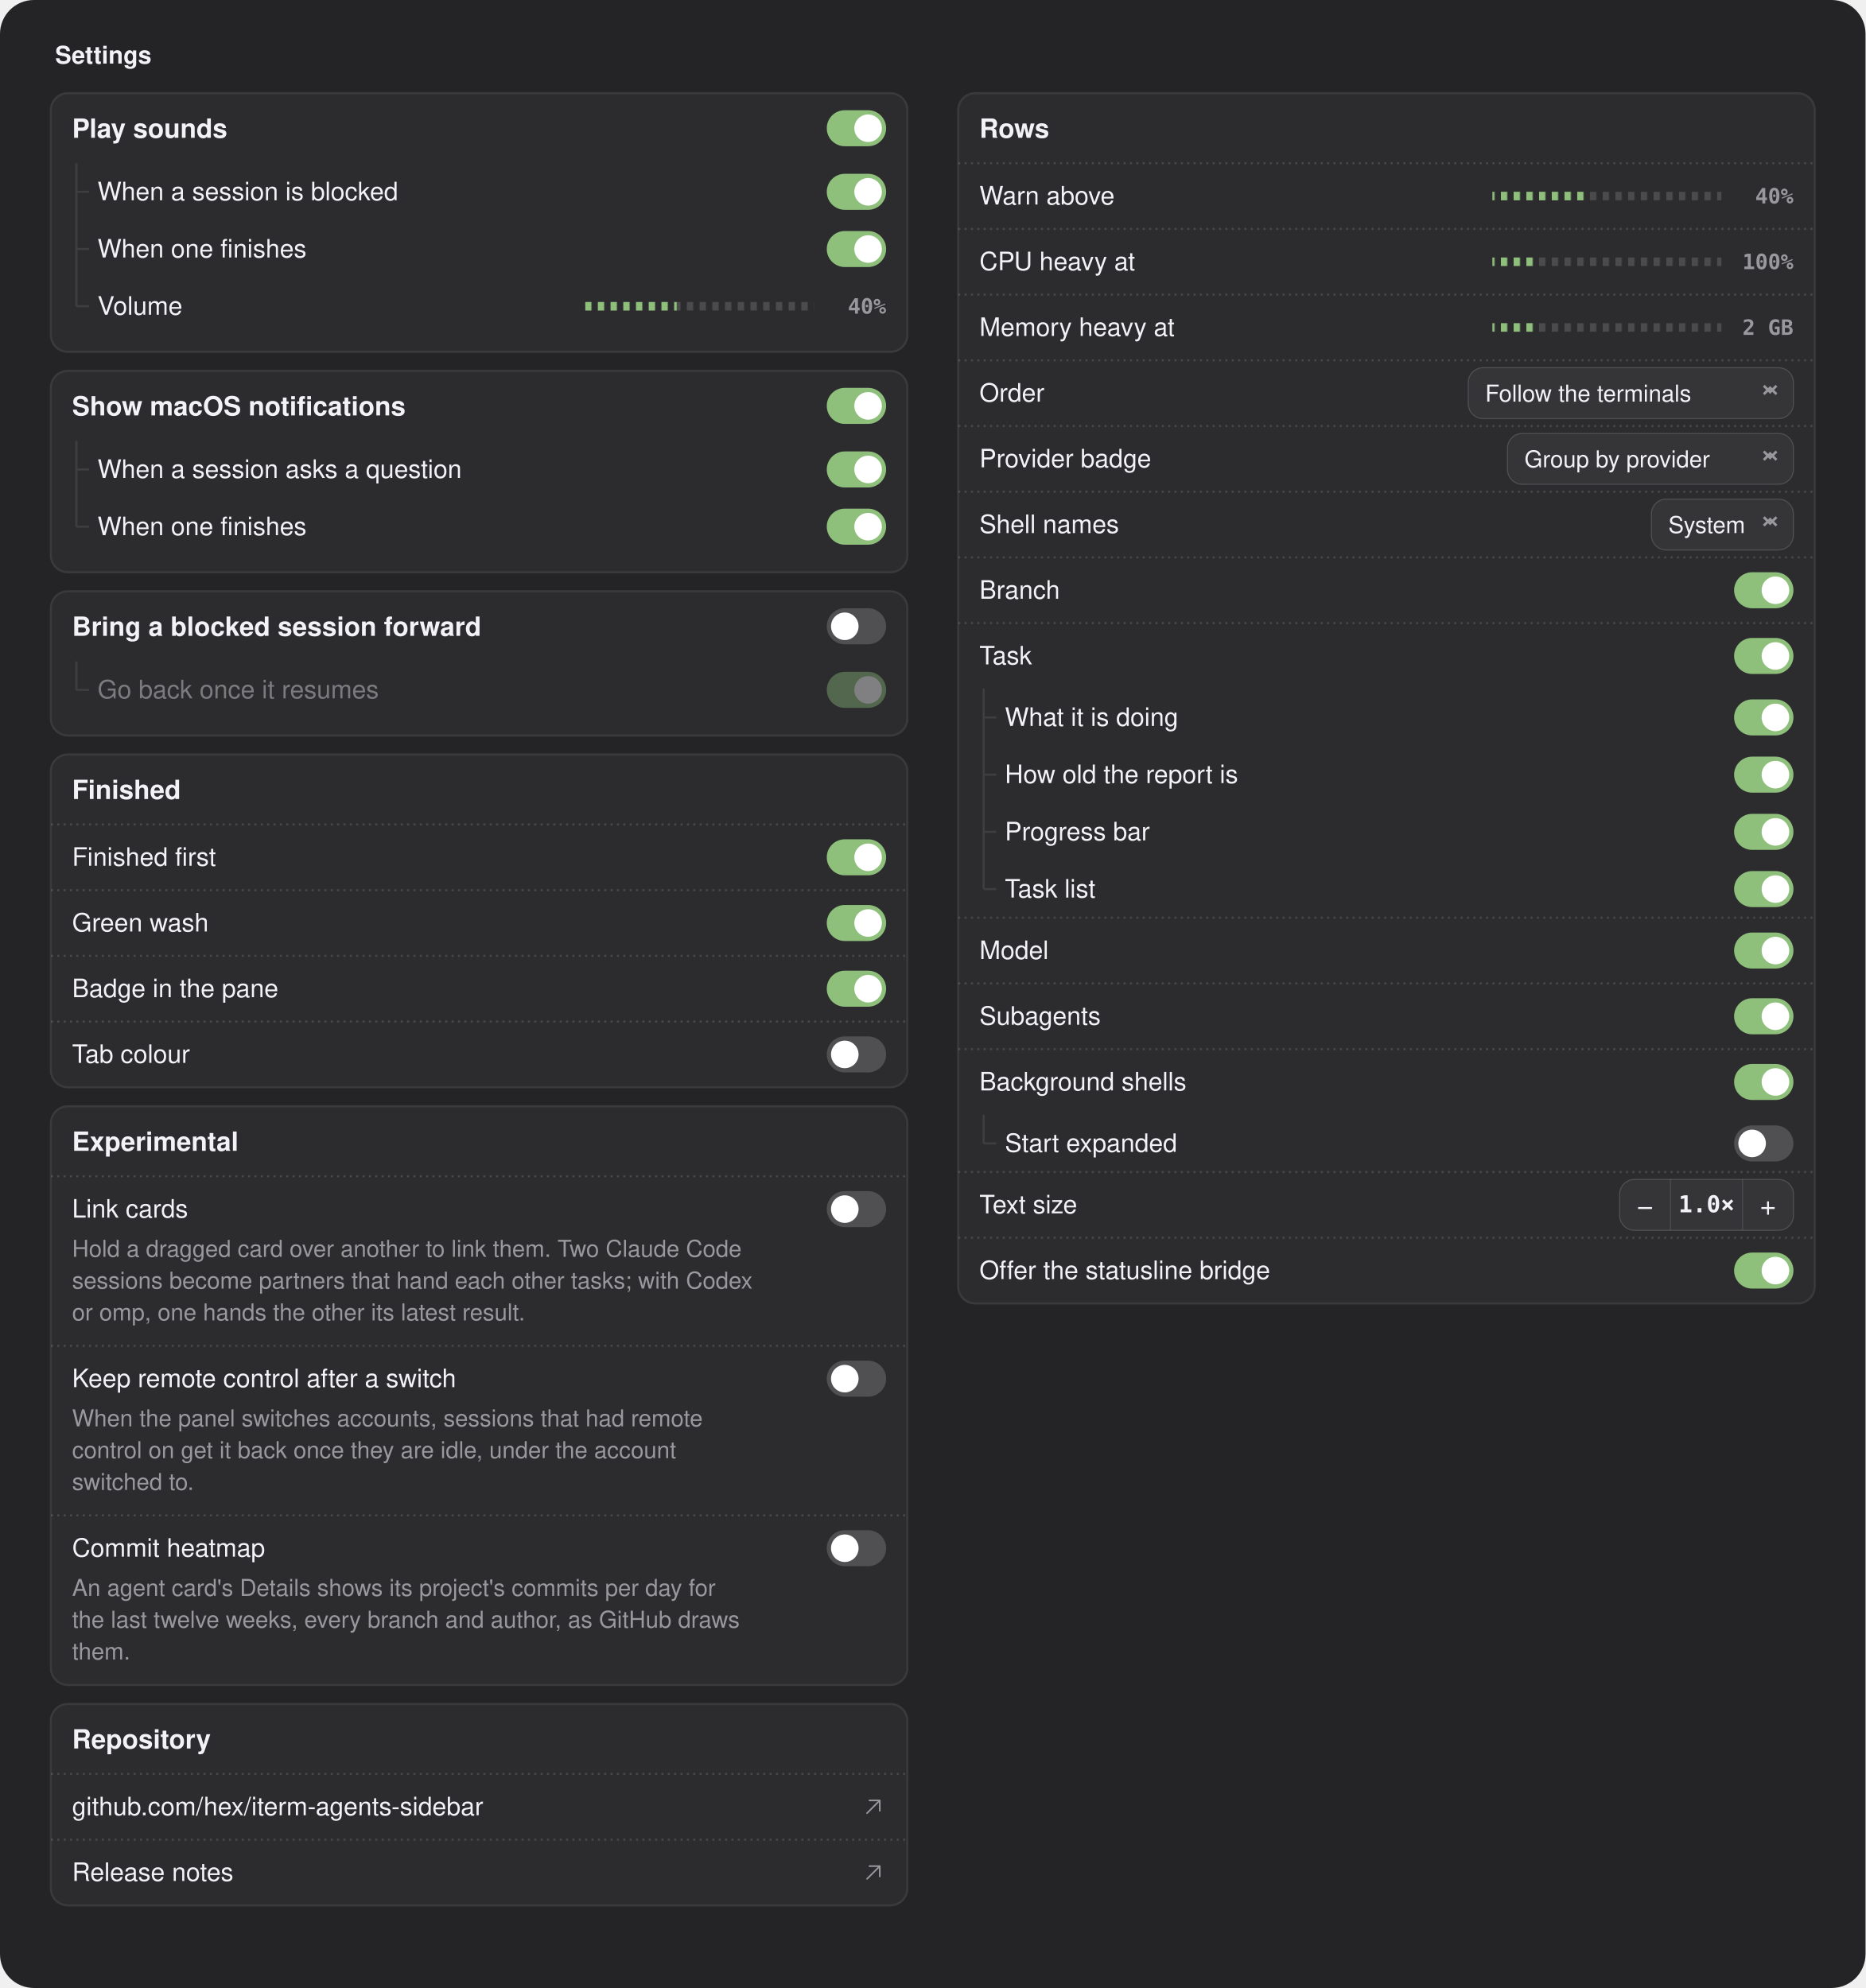
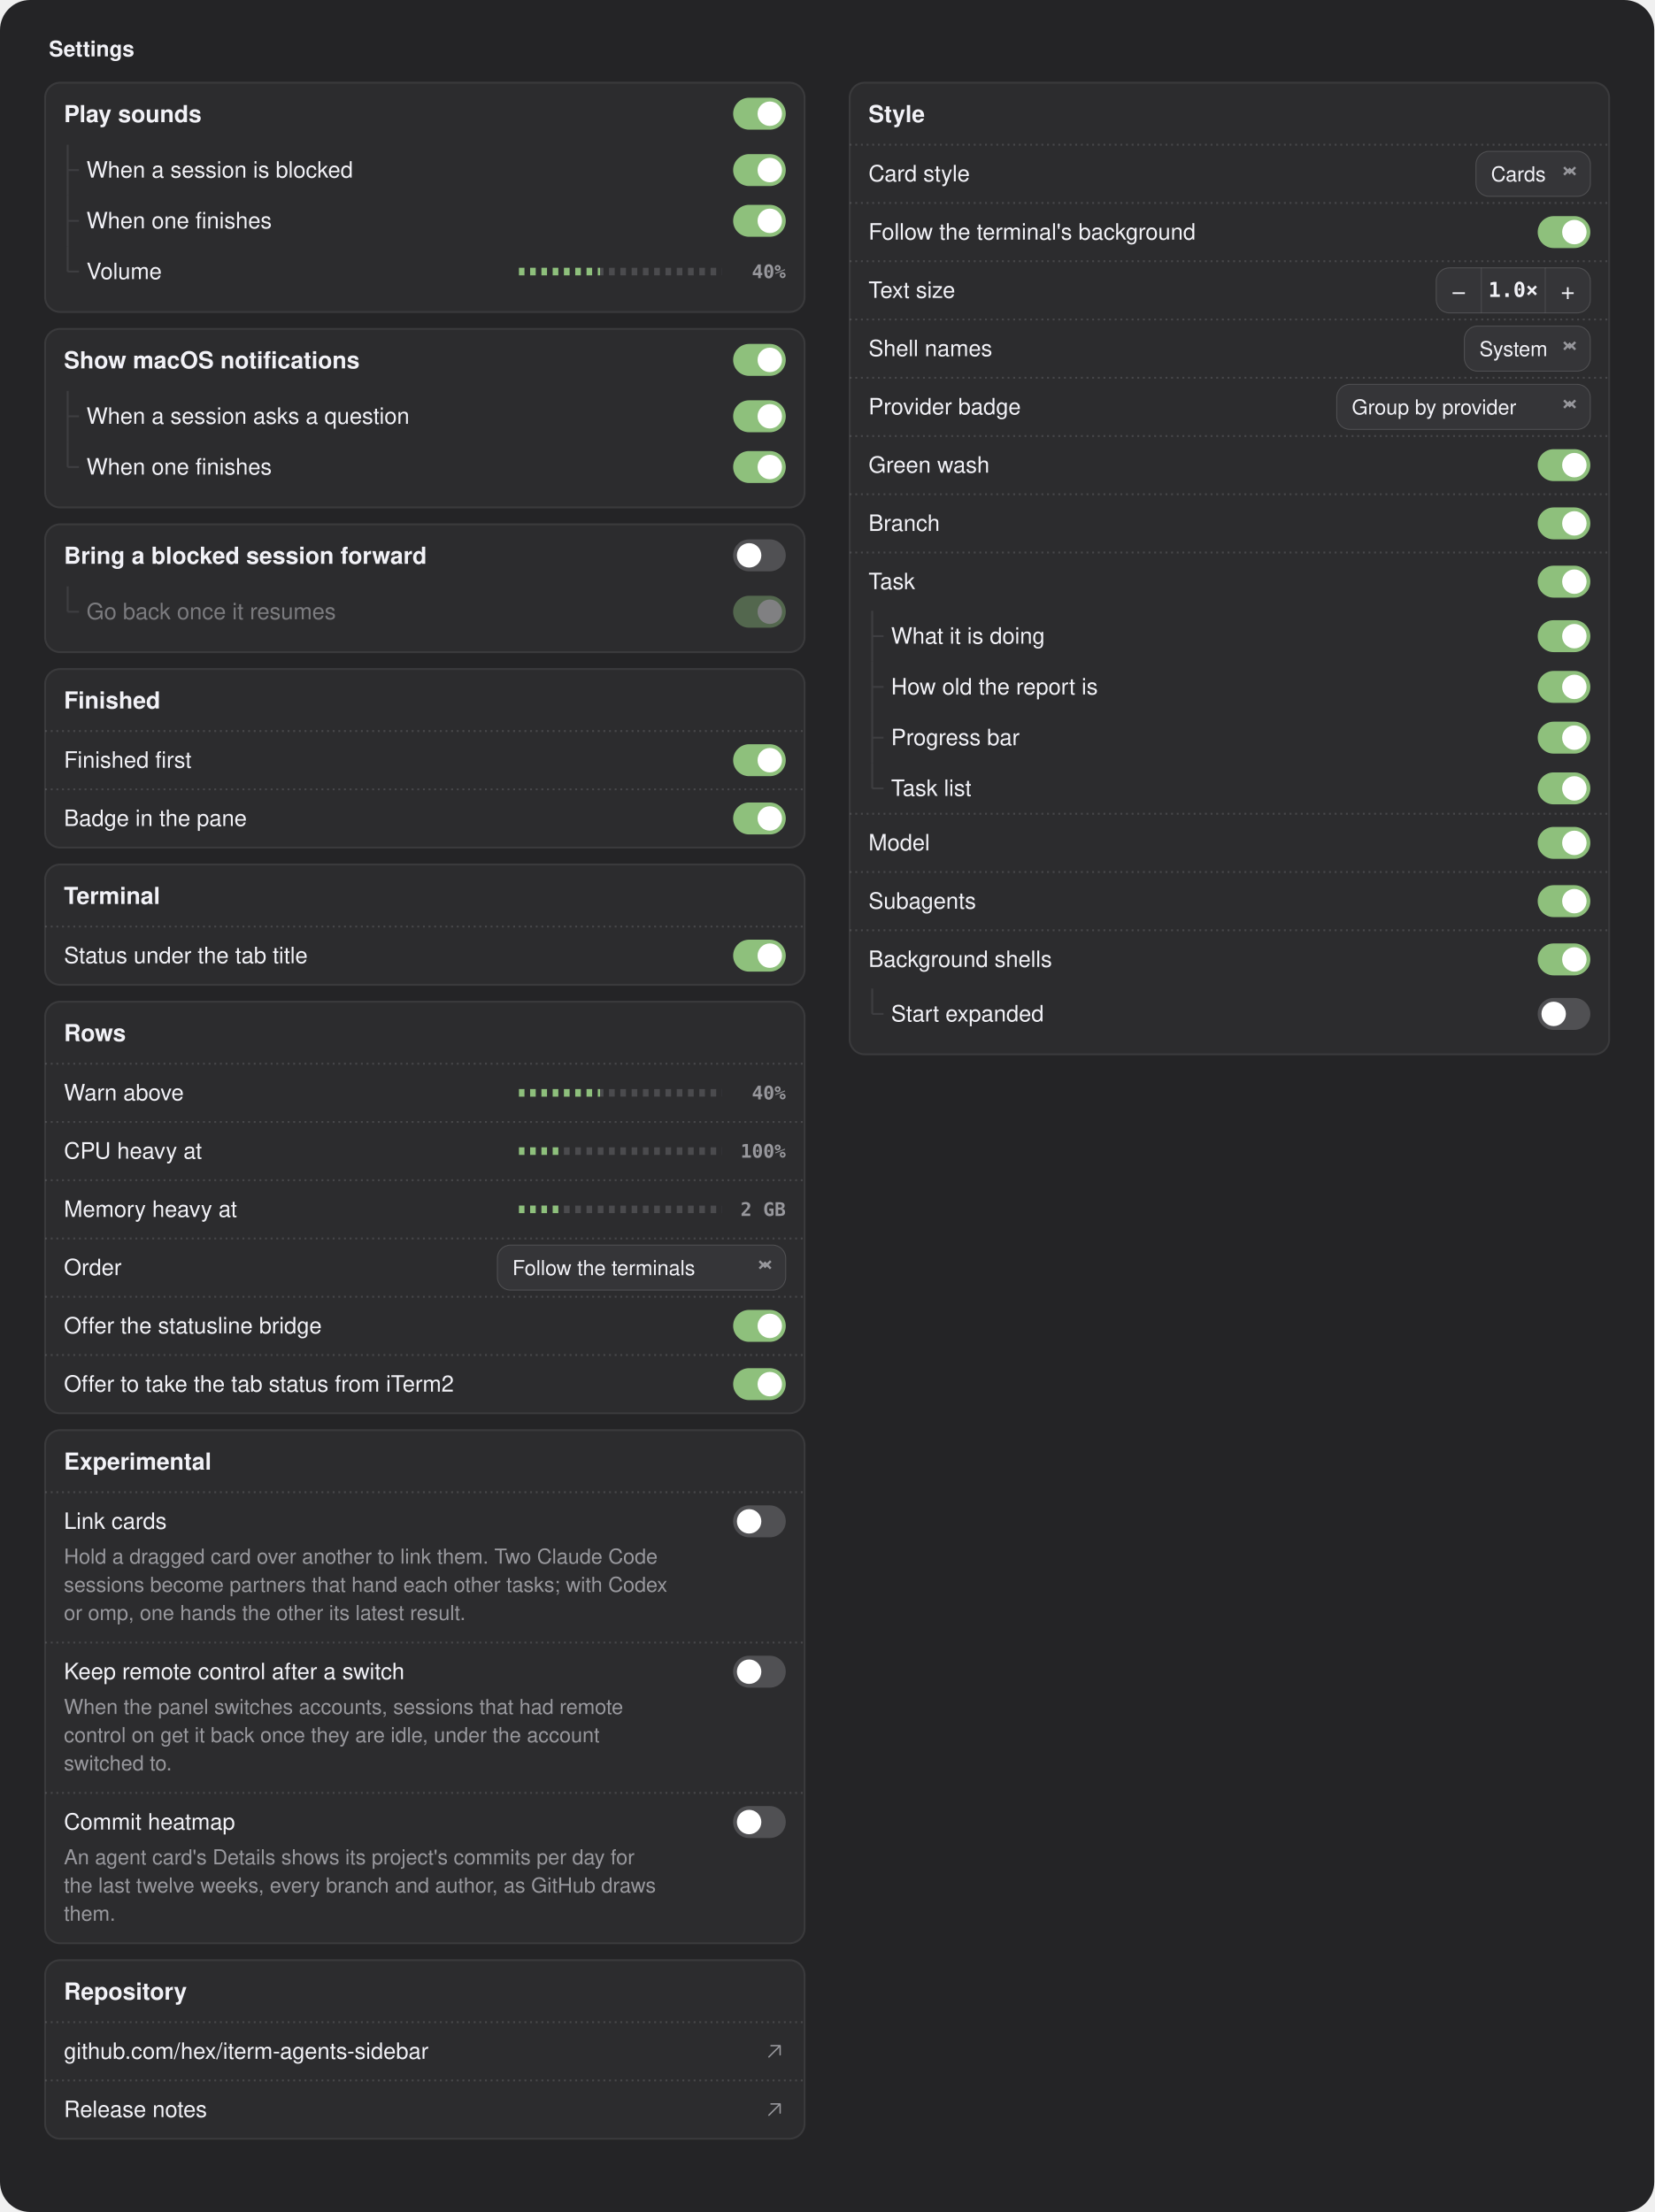
- <svg xmlns="http://www.w3.org/2000/svg" viewBox="0 0 880 938" width="880" role="img" aria-label="The settings drawer: a card each for sounds, notifications, focus, the rows and experiments, every setting with its default, and the repository the install comes from">
+ <svg xmlns="http://www.w3.org/2000/svg" viewBox="0 0 880 1177" width="880" role="img" aria-label="The settings drawer: a card each for sounds, notifications, focus, finished sessions, the style of the rows, the terminal, the rows and experiments, every setting with its default, and the repository the install comes from">
  <defs>
    <pattern id="tickmask" width="6" height="4" patternUnits="userSpaceOnUse">
      <rect width="3" height="4" fill="#ffffff" />
    </pattern>
    <mask id="tick">
-       <rect width="880" height="938" fill="url(#tickmask)" />
+       <rect width="880" height="1177" fill="url(#tickmask)" />
    </mask>
  </defs>
-   <rect width="880" height="938" rx="16" fill="#242426" />
+   <rect width="880" height="1177" rx="16" fill="#242426" />
  <text x="26" y="30" fill="#f2f2f7" font-size="11.5" font-weight="600" font-family="-apple-system, BlinkMacSystemFont, 'Segoe UI', Helvetica, Arial, sans-serif">Settings</text>
  <rect x="24" y="44" width="404" height="122" rx="8" fill="#2c2c2e" stroke="#3a3a3c" />
  <text x="34" y="65" fill="#f2f2f7" font-size="12.5" font-weight="600" font-family="-apple-system, BlinkMacSystemFont, 'Segoe UI', Helvetica, Arial, sans-serif">Play sounds</text>
  <rect x="390" y="52.0" width="28" height="17" rx="8.5" fill="#8ec07c" opacity="1" />
  <circle cx="409.5" cy="60.5" r="6.5" fill="#ffffff" />
  <line x1="36" y1="77" x2="36" y2="104" stroke="#3e3e41" />
  <line x1="36" y1="90.5" x2="42" y2="90.5" stroke="#3e3e41" />
  <text x="46" y="94.5" fill="#f2f2f7" font-size="12" font-weight="400" font-family="-apple-system, BlinkMacSystemFont, 'Segoe UI', Helvetica, Arial, sans-serif">When a session is blocked</text>
  <rect x="390" y="82.0" width="28" height="17" rx="8.5" fill="#8ec07c" opacity="1" />
  <circle cx="409.5" cy="90.5" r="6.5" fill="#ffffff" />
  <line x1="36" y1="104" x2="36" y2="131" stroke="#3e3e41" />
  <line x1="36" y1="117.5" x2="42" y2="117.5" stroke="#3e3e41" />
  <text x="46" y="121.5" fill="#f2f2f7" font-size="12" font-weight="400" font-family="-apple-system, BlinkMacSystemFont, 'Segoe UI', Helvetica, Arial, sans-serif">When one finishes</text>
  <rect x="390" y="109.0" width="28" height="17" rx="8.5" fill="#8ec07c" opacity="1" />
  <circle cx="409.5" cy="117.5" r="6.5" fill="#ffffff" />
  <line x1="36" y1="131" x2="36" y2="144.5" stroke="#3e3e41" />
  <line x1="36" y1="144.5" x2="42" y2="144.5" stroke="#3e3e41" />
  <text x="46" y="148.5" fill="#f2f2f7" font-size="12" font-weight="400" font-family="-apple-system, BlinkMacSystemFont, 'Segoe UI', Helvetica, Arial, sans-serif">Volume</text>
  <text x="418" y="148.0" fill="#98989d" font-size="10" font-weight="600" font-family="ui-monospace, 'SF Mono', Menlo, Consolas, 'DejaVu Sans Mono', monospace" text-anchor="end">40%</text>
  <g mask="url(#tick)">
    <rect x="276" y="142.5" width="108" height="4" fill="#f2f2f7" opacity="0.16" />
    <rect x="276" y="142.5" width="43.2" height="4" fill="#8ec07c" />
  </g>
  <rect x="24" y="175" width="404" height="95" rx="8" fill="#2c2c2e" stroke="#3a3a3c" />
  <text x="34" y="196" fill="#f2f2f7" font-size="12.5" font-weight="600" font-family="-apple-system, BlinkMacSystemFont, 'Segoe UI', Helvetica, Arial, sans-serif">Show macOS notifications</text>
  <rect x="390" y="183.0" width="28" height="17" rx="8.5" fill="#8ec07c" opacity="1" />
  <circle cx="409.5" cy="191.5" r="6.5" fill="#ffffff" />
  <line x1="36" y1="208" x2="36" y2="235" stroke="#3e3e41" />
  <line x1="36" y1="221.5" x2="42" y2="221.5" stroke="#3e3e41" />
  <text x="46" y="225.5" fill="#f2f2f7" font-size="12" font-weight="400" font-family="-apple-system, BlinkMacSystemFont, 'Segoe UI', Helvetica, Arial, sans-serif">When a session asks a question</text>
  <rect x="390" y="213.0" width="28" height="17" rx="8.5" fill="#8ec07c" opacity="1" />
  <circle cx="409.5" cy="221.5" r="6.5" fill="#ffffff" />
  <line x1="36" y1="235" x2="36" y2="248.5" stroke="#3e3e41" />
  <line x1="36" y1="248.5" x2="42" y2="248.5" stroke="#3e3e41" />
  <text x="46" y="252.5" fill="#f2f2f7" font-size="12" font-weight="400" font-family="-apple-system, BlinkMacSystemFont, 'Segoe UI', Helvetica, Arial, sans-serif">When one finishes</text>
  <rect x="390" y="240.0" width="28" height="17" rx="8.5" fill="#8ec07c" opacity="1" />
  <circle cx="409.5" cy="248.5" r="6.5" fill="#ffffff" />
  <rect x="24" y="279" width="404" height="68" rx="8" fill="#2c2c2e" stroke="#3a3a3c" />
  <text x="34" y="300" fill="#f2f2f7" font-size="12.5" font-weight="600" font-family="-apple-system, BlinkMacSystemFont, 'Segoe UI', Helvetica, Arial, sans-serif">Bring a blocked session forward</text>
  <rect x="390" y="287.0" width="28" height="17" rx="8.5" fill="#f2f2f7" opacity="0.18" />
  <circle cx="398.5" cy="295.5" r="6.5" fill="#ffffff" />
  <line x1="36" y1="312" x2="36" y2="325.5" stroke="#3e3e41" />
  <line x1="36" y1="325.5" x2="42" y2="325.5" stroke="#3e3e41" />
  <g opacity="0.4">
    <text x="46" y="329.5" fill="#f2f2f7" font-size="12" font-weight="400" font-family="-apple-system, BlinkMacSystemFont, 'Segoe UI', Helvetica, Arial, sans-serif">Go back once it resumes</text>
    <rect x="390" y="317.0" width="28" height="17" rx="8.5" fill="#8ec07c" opacity="1" />
    <circle cx="409.5" cy="325.5" r="6.5" fill="#ffffff" />
  </g>
-   <rect x="24" y="356" width="404" height="157" rx="8" fill="#2c2c2e" stroke="#3a3a3c" />
+   <rect x="24" y="356" width="404" height="95" rx="8" fill="#2c2c2e" stroke="#3a3a3c" />
  <text x="34" y="377" fill="#f2f2f7" font-size="12.5" font-weight="600" font-family="-apple-system, BlinkMacSystemFont, 'Segoe UI', Helvetica, Arial, sans-serif">Finished</text>
  <line x1="24" y1="389" x2="428" y2="389" stroke="#f2f2f7" opacity="0.14" stroke-dasharray="1 2" />
  <text x="34" y="408.5" fill="#f2f2f7" font-size="12" font-weight="400" font-family="-apple-system, BlinkMacSystemFont, 'Segoe UI', Helvetica, Arial, sans-serif">Finished first</text>
  <rect x="390" y="396.0" width="28" height="17" rx="8.5" fill="#8ec07c" opacity="1" />
  <circle cx="409.5" cy="404.5" r="6.5" fill="#ffffff" />
  <line x1="24" y1="420" x2="428" y2="420" stroke="#f2f2f7" opacity="0.14" stroke-dasharray="1 2" />
-   <text x="34" y="439.5" fill="#f2f2f7" font-size="12" font-weight="400" font-family="-apple-system, BlinkMacSystemFont, 'Segoe UI', Helvetica, Arial, sans-serif">Green wash</text>
+   <text x="34" y="439.5" fill="#f2f2f7" font-size="12" font-weight="400" font-family="-apple-system, BlinkMacSystemFont, 'Segoe UI', Helvetica, Arial, sans-serif">Badge in the pane</text>
  <rect x="390" y="427.0" width="28" height="17" rx="8.5" fill="#8ec07c" opacity="1" />
  <circle cx="409.5" cy="435.5" r="6.5" fill="#ffffff" />
-   <line x1="24" y1="451" x2="428" y2="451" stroke="#f2f2f7" opacity="0.14" stroke-dasharray="1 2" />
-   <text x="34" y="470.5" fill="#f2f2f7" font-size="12" font-weight="400" font-family="-apple-system, BlinkMacSystemFont, 'Segoe UI', Helvetica, Arial, sans-serif">Badge in the pane</text>
-   <rect x="390" y="458.0" width="28" height="17" rx="8.5" fill="#8ec07c" opacity="1" />
-   <circle cx="409.5" cy="466.5" r="6.5" fill="#ffffff" />
-   <line x1="24" y1="482" x2="428" y2="482" stroke="#f2f2f7" opacity="0.14" stroke-dasharray="1 2" />
-   <text x="34" y="501.5" fill="#f2f2f7" font-size="12" font-weight="400" font-family="-apple-system, BlinkMacSystemFont, 'Segoe UI', Helvetica, Arial, sans-serif">Tab colour</text>
-   <rect x="390" y="489.0" width="28" height="17" rx="8.5" fill="#f2f2f7" opacity="0.18" />
-   <circle cx="398.5" cy="497.5" r="6.5" fill="#ffffff" />
-   <rect x="24" y="522" width="404" height="273" rx="8" fill="#2c2c2e" stroke="#3a3a3c" />
-   <text x="34" y="543" fill="#f2f2f7" font-size="12.5" font-weight="600" font-family="-apple-system, BlinkMacSystemFont, 'Segoe UI', Helvetica, Arial, sans-serif">Experimental</text>
-   <line x1="24" y1="555" x2="428" y2="555" stroke="#f2f2f7" opacity="0.14" stroke-dasharray="1 2" />
-   <text x="34" y="574.5" fill="#f2f2f7" font-size="12" font-weight="400" font-family="-apple-system, BlinkMacSystemFont, 'Segoe UI', Helvetica, Arial, sans-serif">Link cards</text>
-   <rect x="390" y="562.0" width="28" height="17" rx="8.5" fill="#f2f2f7" opacity="0.18" />
-   <circle cx="398.5" cy="570.5" r="6.5" fill="#ffffff" />
-   <text x="34" y="593" fill="#98989d" font-size="11" font-weight="400" font-family="-apple-system, BlinkMacSystemFont, 'Segoe UI', Helvetica, Arial, sans-serif">Hold a dragged card over another to link them. Two Claude Code</text>
-   <text x="34" y="608" fill="#98989d" font-size="11" font-weight="400" font-family="-apple-system, BlinkMacSystemFont, 'Segoe UI', Helvetica, Arial, sans-serif">sessions become partners that hand each other tasks; with Codex</text>
-   <text x="34" y="623" fill="#98989d" font-size="11" font-weight="400" font-family="-apple-system, BlinkMacSystemFont, 'Segoe UI', Helvetica, Arial, sans-serif">or omp, one hands the other its latest result.</text>
-   <line x1="24" y1="635" x2="428" y2="635" stroke="#f2f2f7" opacity="0.14" stroke-dasharray="1 2" />
-   <text x="34" y="654.5" fill="#f2f2f7" font-size="12" font-weight="400" font-family="-apple-system, BlinkMacSystemFont, 'Segoe UI', Helvetica, Arial, sans-serif">Keep remote control after a switch</text>
-   <rect x="390" y="642.0" width="28" height="17" rx="8.5" fill="#f2f2f7" opacity="0.18" />
-   <circle cx="398.5" cy="650.5" r="6.5" fill="#ffffff" />
-   <text x="34" y="673" fill="#98989d" font-size="11" font-weight="400" font-family="-apple-system, BlinkMacSystemFont, 'Segoe UI', Helvetica, Arial, sans-serif">When the panel switches accounts, sessions that had remote</text>
-   <text x="34" y="688" fill="#98989d" font-size="11" font-weight="400" font-family="-apple-system, BlinkMacSystemFont, 'Segoe UI', Helvetica, Arial, sans-serif">control on get it back once they are idle, under the account</text>
-   <text x="34" y="703" fill="#98989d" font-size="11" font-weight="400" font-family="-apple-system, BlinkMacSystemFont, 'Segoe UI', Helvetica, Arial, sans-serif">switched to.</text>
-   <line x1="24" y1="715" x2="428" y2="715" stroke="#f2f2f7" opacity="0.14" stroke-dasharray="1 2" />
-   <text x="34" y="734.5" fill="#f2f2f7" font-size="12" font-weight="400" font-family="-apple-system, BlinkMacSystemFont, 'Segoe UI', Helvetica, Arial, sans-serif">Commit heatmap</text>
-   <rect x="390" y="722.0" width="28" height="17" rx="8.5" fill="#f2f2f7" opacity="0.18" />
-   <circle cx="398.5" cy="730.5" r="6.5" fill="#ffffff" />
-   <text x="34" y="753" fill="#98989d" font-size="11" font-weight="400" font-family="-apple-system, BlinkMacSystemFont, 'Segoe UI', Helvetica, Arial, sans-serif">An agent card's Details shows its project's commits per day for</text>
-   <text x="34" y="768" fill="#98989d" font-size="11" font-weight="400" font-family="-apple-system, BlinkMacSystemFont, 'Segoe UI', Helvetica, Arial, sans-serif">the last twelve weeks, every branch and author, as GitHub draws</text>
-   <text x="34" y="783" fill="#98989d" font-size="11" font-weight="400" font-family="-apple-system, BlinkMacSystemFont, 'Segoe UI', Helvetica, Arial, sans-serif">them.</text>
-   <rect x="24" y="804" width="404" height="95" rx="8" fill="#2c2c2e" stroke="#3a3a3c" />
-   <text x="34" y="825" fill="#f2f2f7" font-size="12.5" font-weight="600" font-family="-apple-system, BlinkMacSystemFont, 'Segoe UI', Helvetica, Arial, sans-serif">Repository</text>
-   <line x1="24" y1="837" x2="428" y2="837" stroke="#f2f2f7" opacity="0.14" stroke-dasharray="1 2" />
-   <text x="34" y="856.5" fill="#f2f2f7" font-size="12" font-weight="400" font-family="-apple-system, BlinkMacSystemFont, 'Segoe UI', Helvetica, Arial, sans-serif">github.com/hex/iterm-agents-sidebar</text>
-   <path transform="translate(406 846.5) scale(0.046875)" fill="#98989d" d="M200,64V168a8,8,0,0,1-16,0V83.31L69.66,197.66a8,8,0,0,1-11.32-11.32L172.69,72H88a8,8,0,0,1,0-16H192A8,8,0,0,1,200,64Z" />
-   <line x1="24" y1="868" x2="428" y2="868" stroke="#f2f2f7" opacity="0.14" stroke-dasharray="1 2" />
-   <text x="34" y="887.5" fill="#f2f2f7" font-size="12" font-weight="400" font-family="-apple-system, BlinkMacSystemFont, 'Segoe UI', Helvetica, Arial, sans-serif">Release notes</text>
-   <path transform="translate(406 877.5) scale(0.046875)" fill="#98989d" d="M200,64V168a8,8,0,0,1-16,0V83.31L69.66,197.66a8,8,0,0,1-11.32-11.32L172.69,72H88a8,8,0,0,1,0-16H192A8,8,0,0,1,200,64Z" />
-   <rect x="452" y="44" width="404" height="571" rx="8" fill="#2c2c2e" stroke="#3a3a3c" />
-   <text x="462" y="65" fill="#f2f2f7" font-size="12.5" font-weight="600" font-family="-apple-system, BlinkMacSystemFont, 'Segoe UI', Helvetica, Arial, sans-serif">Rows</text>
+   <rect x="24" y="460" width="404" height="64" rx="8" fill="#2c2c2e" stroke="#3a3a3c" />
+   <text x="34" y="481" fill="#f2f2f7" font-size="12.5" font-weight="600" font-family="-apple-system, BlinkMacSystemFont, 'Segoe UI', Helvetica, Arial, sans-serif">Terminal</text>
+   <line x1="24" y1="493" x2="428" y2="493" stroke="#f2f2f7" opacity="0.14" stroke-dasharray="1 2" />
+   <text x="34" y="512.5" fill="#f2f2f7" font-size="12" font-weight="400" font-family="-apple-system, BlinkMacSystemFont, 'Segoe UI', Helvetica, Arial, sans-serif">Status under the tab title</text>
+   <rect x="390" y="500.0" width="28" height="17" rx="8.5" fill="#8ec07c" opacity="1" />
+   <circle cx="409.5" cy="508.5" r="6.5" fill="#ffffff" />
+   <rect x="24" y="533" width="404" height="219" rx="8" fill="#2c2c2e" stroke="#3a3a3c" />
+   <text x="34" y="554" fill="#f2f2f7" font-size="12.5" font-weight="600" font-family="-apple-system, BlinkMacSystemFont, 'Segoe UI', Helvetica, Arial, sans-serif">Rows</text>
+   <line x1="24" y1="566" x2="428" y2="566" stroke="#f2f2f7" opacity="0.14" stroke-dasharray="1 2" />
+   <text x="34" y="585.5" fill="#f2f2f7" font-size="12" font-weight="400" font-family="-apple-system, BlinkMacSystemFont, 'Segoe UI', Helvetica, Arial, sans-serif">Warn above</text>
+   <text x="418" y="585.0" fill="#98989d" font-size="10" font-weight="600" font-family="ui-monospace, 'SF Mono', Menlo, Consolas, 'DejaVu Sans Mono', monospace" text-anchor="end">40%</text>
+   <g mask="url(#tick)">
+     <rect x="276" y="579.5" width="108" height="4" fill="#f2f2f7" opacity="0.16" />
+     <rect x="276" y="579.5" width="43.2" height="4" fill="#8ec07c" />
+   </g>
+   <line x1="24" y1="597" x2="428" y2="597" stroke="#f2f2f7" opacity="0.14" stroke-dasharray="1 2" />
+   <text x="34" y="616.5" fill="#f2f2f7" font-size="12" font-weight="400" font-family="-apple-system, BlinkMacSystemFont, 'Segoe UI', Helvetica, Arial, sans-serif">CPU heavy at</text>
+   <text x="418" y="616.0" fill="#98989d" font-size="10" font-weight="600" font-family="ui-monospace, 'SF Mono', Menlo, Consolas, 'DejaVu Sans Mono', monospace" text-anchor="end">100%</text>
+   <g mask="url(#tick)">
+     <rect x="276" y="610.5" width="108" height="4" fill="#f2f2f7" opacity="0.16" />
+     <rect x="276" y="610.5" width="21.6" height="4" fill="#8ec07c" />
+   </g>
+   <line x1="24" y1="628" x2="428" y2="628" stroke="#f2f2f7" opacity="0.14" stroke-dasharray="1 2" />
+   <text x="34" y="647.5" fill="#f2f2f7" font-size="12" font-weight="400" font-family="-apple-system, BlinkMacSystemFont, 'Segoe UI', Helvetica, Arial, sans-serif">Memory heavy at</text>
+   <text x="418" y="647.0" fill="#98989d" font-size="10" font-weight="600" font-family="ui-monospace, 'SF Mono', Menlo, Consolas, 'DejaVu Sans Mono', monospace" text-anchor="end">2 GB</text>
+   <g mask="url(#tick)">
+     <rect x="276" y="641.5" width="108" height="4" fill="#f2f2f7" opacity="0.16" />
+     <rect x="276" y="641.5" width="21.6" height="4" fill="#8ec07c" />
+   </g>
+   <line x1="24" y1="659" x2="428" y2="659" stroke="#f2f2f7" opacity="0.14" stroke-dasharray="1 2" />
+   <text x="34" y="678.5" fill="#f2f2f7" font-size="12" font-weight="400" font-family="-apple-system, BlinkMacSystemFont, 'Segoe UI', Helvetica, Arial, sans-serif">Order</text>
+   <rect x="264.58" y="662.5" width="153.4" height="24" rx="7" fill="#f2f2f7" opacity="0.05" />
+   <rect x="264.58" y="662.5" width="153.4" height="24" rx="7" fill="none" stroke="#f2f2f7" opacity="0.16" stroke-width="0.5" />
+   <text x="272.58" y="678.5" fill="#f2f2f7" font-size="11" font-weight="500" font-family="-apple-system, BlinkMacSystemFont, 'Segoe UI', Helvetica, Arial, sans-serif">Follow the terminals</text>
+   <path d="M404 671.5 l3 3 l3 -3 M404 675.5 l3 -3 l3 3" fill="none" stroke="#98989d" stroke-width="1.2" transform="translate(0,-0.5)" />
+   <line x1="24" y1="690" x2="428" y2="690" stroke="#f2f2f7" opacity="0.14" stroke-dasharray="1 2" />
+   <text x="34" y="709.5" fill="#f2f2f7" font-size="12" font-weight="400" font-family="-apple-system, BlinkMacSystemFont, 'Segoe UI', Helvetica, Arial, sans-serif">Offer the statusline bridge</text>
+   <rect x="390" y="697.0" width="28" height="17" rx="8.5" fill="#8ec07c" opacity="1" />
+   <circle cx="409.5" cy="705.5" r="6.5" fill="#ffffff" />
+   <line x1="24" y1="721" x2="428" y2="721" stroke="#f2f2f7" opacity="0.14" stroke-dasharray="1 2" />
+   <text x="34" y="740.5" fill="#f2f2f7" font-size="12" font-weight="400" font-family="-apple-system, BlinkMacSystemFont, 'Segoe UI', Helvetica, Arial, sans-serif">Offer to take the tab status from iTerm2</text>
+   <rect x="390" y="728.0" width="28" height="17" rx="8.5" fill="#8ec07c" opacity="1" />
+   <circle cx="409.5" cy="736.5" r="6.5" fill="#ffffff" />
+   <rect x="24" y="761" width="404" height="273" rx="8" fill="#2c2c2e" stroke="#3a3a3c" />
+   <text x="34" y="782" fill="#f2f2f7" font-size="12.5" font-weight="600" font-family="-apple-system, BlinkMacSystemFont, 'Segoe UI', Helvetica, Arial, sans-serif">Experimental</text>
+   <line x1="24" y1="794" x2="428" y2="794" stroke="#f2f2f7" opacity="0.14" stroke-dasharray="1 2" />
+   <text x="34" y="813.5" fill="#f2f2f7" font-size="12" font-weight="400" font-family="-apple-system, BlinkMacSystemFont, 'Segoe UI', Helvetica, Arial, sans-serif">Link cards</text>
+   <rect x="390" y="801.0" width="28" height="17" rx="8.5" fill="#f2f2f7" opacity="0.18" />
+   <circle cx="398.5" cy="809.5" r="6.5" fill="#ffffff" />
+   <text x="34" y="832" fill="#98989d" font-size="11" font-weight="400" font-family="-apple-system, BlinkMacSystemFont, 'Segoe UI', Helvetica, Arial, sans-serif">Hold a dragged card over another to link them. Two Claude Code</text>
+   <text x="34" y="847" fill="#98989d" font-size="11" font-weight="400" font-family="-apple-system, BlinkMacSystemFont, 'Segoe UI', Helvetica, Arial, sans-serif">sessions become partners that hand each other tasks; with Codex</text>
+   <text x="34" y="862" fill="#98989d" font-size="11" font-weight="400" font-family="-apple-system, BlinkMacSystemFont, 'Segoe UI', Helvetica, Arial, sans-serif">or omp, one hands the other its latest result.</text>
+   <line x1="24" y1="874" x2="428" y2="874" stroke="#f2f2f7" opacity="0.14" stroke-dasharray="1 2" />
+   <text x="34" y="893.5" fill="#f2f2f7" font-size="12" font-weight="400" font-family="-apple-system, BlinkMacSystemFont, 'Segoe UI', Helvetica, Arial, sans-serif">Keep remote control after a switch</text>
+   <rect x="390" y="881.0" width="28" height="17" rx="8.5" fill="#f2f2f7" opacity="0.18" />
+   <circle cx="398.5" cy="889.5" r="6.5" fill="#ffffff" />
+   <text x="34" y="912" fill="#98989d" font-size="11" font-weight="400" font-family="-apple-system, BlinkMacSystemFont, 'Segoe UI', Helvetica, Arial, sans-serif">When the panel switches accounts, sessions that had remote</text>
+   <text x="34" y="927" fill="#98989d" font-size="11" font-weight="400" font-family="-apple-system, BlinkMacSystemFont, 'Segoe UI', Helvetica, Arial, sans-serif">control on get it back once they are idle, under the account</text>
+   <text x="34" y="942" fill="#98989d" font-size="11" font-weight="400" font-family="-apple-system, BlinkMacSystemFont, 'Segoe UI', Helvetica, Arial, sans-serif">switched to.</text>
+   <line x1="24" y1="954" x2="428" y2="954" stroke="#f2f2f7" opacity="0.14" stroke-dasharray="1 2" />
+   <text x="34" y="973.5" fill="#f2f2f7" font-size="12" font-weight="400" font-family="-apple-system, BlinkMacSystemFont, 'Segoe UI', Helvetica, Arial, sans-serif">Commit heatmap</text>
+   <rect x="390" y="961.0" width="28" height="17" rx="8.5" fill="#f2f2f7" opacity="0.18" />
+   <circle cx="398.5" cy="969.5" r="6.5" fill="#ffffff" />
+   <text x="34" y="992" fill="#98989d" font-size="11" font-weight="400" font-family="-apple-system, BlinkMacSystemFont, 'Segoe UI', Helvetica, Arial, sans-serif">An agent card's Details shows its project's commits per day for</text>
+   <text x="34" y="1007" fill="#98989d" font-size="11" font-weight="400" font-family="-apple-system, BlinkMacSystemFont, 'Segoe UI', Helvetica, Arial, sans-serif">the last twelve weeks, every branch and author, as GitHub draws</text>
+   <text x="34" y="1022" fill="#98989d" font-size="11" font-weight="400" font-family="-apple-system, BlinkMacSystemFont, 'Segoe UI', Helvetica, Arial, sans-serif">them.</text>
+   <rect x="24" y="1043" width="404" height="95" rx="8" fill="#2c2c2e" stroke="#3a3a3c" />
+   <text x="34" y="1064" fill="#f2f2f7" font-size="12.5" font-weight="600" font-family="-apple-system, BlinkMacSystemFont, 'Segoe UI', Helvetica, Arial, sans-serif">Repository</text>
+   <line x1="24" y1="1076" x2="428" y2="1076" stroke="#f2f2f7" opacity="0.14" stroke-dasharray="1 2" />
+   <text x="34" y="1095.5" fill="#f2f2f7" font-size="12" font-weight="400" font-family="-apple-system, BlinkMacSystemFont, 'Segoe UI', Helvetica, Arial, sans-serif">github.com/hex/iterm-agents-sidebar</text>
+   <path transform="translate(406 1085.5) scale(0.046875)" fill="#98989d" d="M200,64V168a8,8,0,0,1-16,0V83.31L69.66,197.66a8,8,0,0,1-11.32-11.32L172.69,72H88a8,8,0,0,1,0-16H192A8,8,0,0,1,200,64Z" />
+   <line x1="24" y1="1107" x2="428" y2="1107" stroke="#f2f2f7" opacity="0.14" stroke-dasharray="1 2" />
+   <text x="34" y="1126.5" fill="#f2f2f7" font-size="12" font-weight="400" font-family="-apple-system, BlinkMacSystemFont, 'Segoe UI', Helvetica, Arial, sans-serif">Release notes</text>
+   <path transform="translate(406 1116.5) scale(0.046875)" fill="#98989d" d="M200,64V168a8,8,0,0,1-16,0V83.31L69.66,197.66a8,8,0,0,1-11.32-11.32L172.69,72H88a8,8,0,0,1,0-16H192A8,8,0,0,1,200,64Z" />
+   <rect x="452" y="44" width="404" height="517" rx="8" fill="#2c2c2e" stroke="#3a3a3c" />
+   <text x="462" y="65" fill="#f2f2f7" font-size="12.5" font-weight="600" font-family="-apple-system, BlinkMacSystemFont, 'Segoe UI', Helvetica, Arial, sans-serif">Style</text>
  <line x1="452" y1="77" x2="856" y2="77" stroke="#f2f2f7" opacity="0.14" stroke-dasharray="1 2" />
-   <text x="462" y="96.5" fill="#f2f2f7" font-size="12" font-weight="400" font-family="-apple-system, BlinkMacSystemFont, 'Segoe UI', Helvetica, Arial, sans-serif">Warn above</text>
-   <text x="846" y="96.0" fill="#98989d" font-size="10" font-weight="600" font-family="ui-monospace, 'SF Mono', Menlo, Consolas, 'DejaVu Sans Mono', monospace" text-anchor="end">40%</text>
-   <g mask="url(#tick)">
-     <rect x="704" y="90.5" width="108" height="4" fill="#f2f2f7" opacity="0.16" />
-     <rect x="704" y="90.5" width="43.2" height="4" fill="#8ec07c" />
-   </g>
+   <text x="462" y="96.5" fill="#f2f2f7" font-size="12" font-weight="400" font-family="-apple-system, BlinkMacSystemFont, 'Segoe UI', Helvetica, Arial, sans-serif">Card style</text>
+   <rect x="785.145" y="80.5" width="60.9" height="24" rx="7" fill="#f2f2f7" opacity="0.05" />
+   <rect x="785.145" y="80.5" width="60.9" height="24" rx="7" fill="none" stroke="#f2f2f7" opacity="0.16" stroke-width="0.5" />
+   <text x="793.145" y="96.5" fill="#f2f2f7" font-size="11" font-weight="500" font-family="-apple-system, BlinkMacSystemFont, 'Segoe UI', Helvetica, Arial, sans-serif">Cards</text>
+   <path d="M832 89.5 l3 3 l3 -3 M832 93.5 l3 -3 l3 3" fill="none" stroke="#98989d" stroke-width="1.2" transform="translate(0,-0.5)" />
  <line x1="452" y1="108" x2="856" y2="108" stroke="#f2f2f7" opacity="0.14" stroke-dasharray="1 2" />
-   <text x="462" y="127.5" fill="#f2f2f7" font-size="12" font-weight="400" font-family="-apple-system, BlinkMacSystemFont, 'Segoe UI', Helvetica, Arial, sans-serif">CPU heavy at</text>
-   <text x="846" y="127.0" fill="#98989d" font-size="10" font-weight="600" font-family="ui-monospace, 'SF Mono', Menlo, Consolas, 'DejaVu Sans Mono', monospace" text-anchor="end">100%</text>
-   <g mask="url(#tick)">
-     <rect x="704" y="121.5" width="108" height="4" fill="#f2f2f7" opacity="0.16" />
-     <rect x="704" y="121.5" width="21.6" height="4" fill="#8ec07c" />
-   </g>
+   <text x="462" y="127.5" fill="#f2f2f7" font-size="12" font-weight="400" font-family="-apple-system, BlinkMacSystemFont, 'Segoe UI', Helvetica, Arial, sans-serif">Follow the terminal's background</text>
+   <rect x="818" y="115.0" width="28" height="17" rx="8.5" fill="#8ec07c" opacity="1" />
+   <circle cx="837.5" cy="123.5" r="6.5" fill="#ffffff" />
  <line x1="452" y1="139" x2="856" y2="139" stroke="#f2f2f7" opacity="0.14" stroke-dasharray="1 2" />
-   <text x="462" y="158.5" fill="#f2f2f7" font-size="12" font-weight="400" font-family="-apple-system, BlinkMacSystemFont, 'Segoe UI', Helvetica, Arial, sans-serif">Memory heavy at</text>
-   <text x="846" y="158.0" fill="#98989d" font-size="10" font-weight="600" font-family="ui-monospace, 'SF Mono', Menlo, Consolas, 'DejaVu Sans Mono', monospace" text-anchor="end">2 GB</text>
-   <g mask="url(#tick)">
-     <rect x="704" y="152.5" width="108" height="4" fill="#f2f2f7" opacity="0.16" />
-     <rect x="704" y="152.5" width="21.6" height="4" fill="#8ec07c" />
-   </g>
+   <text x="462" y="158.5" fill="#f2f2f7" font-size="12" font-weight="400" font-family="-apple-system, BlinkMacSystemFont, 'Segoe UI', Helvetica, Arial, sans-serif">Text size</text>
+   <rect x="764" y="142.5" width="82" height="24" rx="7" fill="#f2f2f7" opacity="0.05" />
+   <rect x="764" y="142.5" width="82" height="24" rx="7" fill="none" stroke="#f2f2f7" opacity="0.16" stroke-width="0.5" />
+   <line x1="788" y1="142.5" x2="788" y2="166.5" stroke="#f2f2f7" opacity="0.12" stroke-width="0.5" />
+   <line x1="822" y1="142.5" x2="822" y2="166.5" stroke="#f2f2f7" opacity="0.12" stroke-width="0.5" />
+   <text x="776" y="159.0" fill="#f2f2f7" font-size="13" font-weight="500" font-family="-apple-system, BlinkMacSystemFont, 'Segoe UI', Helvetica, Arial, sans-serif" text-anchor="middle">−</text>
+   <text x="805" y="158.0" fill="#f2f2f7" font-size="11" font-weight="600" font-family="ui-monospace, 'SF Mono', Menlo, Consolas, 'DejaVu Sans Mono', monospace" text-anchor="middle">1.0×</text>
+   <text x="834" y="159.0" fill="#f2f2f7" font-size="13" font-weight="500" font-family="-apple-system, BlinkMacSystemFont, 'Segoe UI', Helvetica, Arial, sans-serif" text-anchor="middle">+</text>
  <line x1="452" y1="170" x2="856" y2="170" stroke="#f2f2f7" opacity="0.14" stroke-dasharray="1 2" />
-   <text x="462" y="189.5" fill="#f2f2f7" font-size="12" font-weight="400" font-family="-apple-system, BlinkMacSystemFont, 'Segoe UI', Helvetica, Arial, sans-serif">Order</text>
-   <rect x="692.58" y="173.5" width="153.4" height="24" rx="7" fill="#f2f2f7" opacity="0.05" />
-   <rect x="692.58" y="173.5" width="153.4" height="24" rx="7" fill="none" stroke="#f2f2f7" opacity="0.16" stroke-width="0.5" />
-   <text x="700.58" y="189.5" fill="#f2f2f7" font-size="11" font-weight="500" font-family="-apple-system, BlinkMacSystemFont, 'Segoe UI', Helvetica, Arial, sans-serif">Follow the terminals</text>
+   <text x="462" y="189.5" fill="#f2f2f7" font-size="12" font-weight="400" font-family="-apple-system, BlinkMacSystemFont, 'Segoe UI', Helvetica, Arial, sans-serif">Shell names</text>
+   <rect x="778.974" y="173.5" width="67.0" height="24" rx="7" fill="#f2f2f7" opacity="0.05" />
+   <rect x="778.974" y="173.5" width="67.0" height="24" rx="7" fill="none" stroke="#f2f2f7" opacity="0.16" stroke-width="0.5" />
+   <text x="786.974" y="189.5" fill="#f2f2f7" font-size="11" font-weight="500" font-family="-apple-system, BlinkMacSystemFont, 'Segoe UI', Helvetica, Arial, sans-serif">System</text>
  <path d="M832 182.5 l3 3 l3 -3 M832 186.5 l3 -3 l3 3" fill="none" stroke="#98989d" stroke-width="1.2" transform="translate(0,-0.5)" />
  <line x1="452" y1="201" x2="856" y2="201" stroke="#f2f2f7" opacity="0.14" stroke-dasharray="1 2" />
  <text x="462" y="220.5" fill="#f2f2f7" font-size="12" font-weight="400" font-family="-apple-system, BlinkMacSystemFont, 'Segoe UI', Helvetica, Arial, sans-serif">Provider badge</text>
  <rect x="711.093" y="204.5" width="134.9" height="24" rx="7" fill="#f2f2f7" opacity="0.05" />
  <rect x="711.093" y="204.5" width="134.9" height="24" rx="7" fill="none" stroke="#f2f2f7" opacity="0.16" stroke-width="0.5" />
  <text x="719.093" y="220.5" fill="#f2f2f7" font-size="11" font-weight="500" font-family="-apple-system, BlinkMacSystemFont, 'Segoe UI', Helvetica, Arial, sans-serif">Group by provider</text>
  <path d="M832 213.5 l3 3 l3 -3 M832 217.5 l3 -3 l3 3" fill="none" stroke="#98989d" stroke-width="1.2" transform="translate(0,-0.5)" />
  <line x1="452" y1="232" x2="856" y2="232" stroke="#f2f2f7" opacity="0.14" stroke-dasharray="1 2" />
-   <text x="462" y="251.5" fill="#f2f2f7" font-size="12" font-weight="400" font-family="-apple-system, BlinkMacSystemFont, 'Segoe UI', Helvetica, Arial, sans-serif">Shell names</text>
-   <rect x="778.974" y="235.5" width="67.0" height="24" rx="7" fill="#f2f2f7" opacity="0.05" />
-   <rect x="778.974" y="235.5" width="67.0" height="24" rx="7" fill="none" stroke="#f2f2f7" opacity="0.16" stroke-width="0.5" />
-   <text x="786.974" y="251.5" fill="#f2f2f7" font-size="11" font-weight="500" font-family="-apple-system, BlinkMacSystemFont, 'Segoe UI', Helvetica, Arial, sans-serif">System</text>
-   <path d="M832 244.5 l3 3 l3 -3 M832 248.5 l3 -3 l3 3" fill="none" stroke="#98989d" stroke-width="1.2" transform="translate(0,-0.5)" />
+   <text x="462" y="251.5" fill="#f2f2f7" font-size="12" font-weight="400" font-family="-apple-system, BlinkMacSystemFont, 'Segoe UI', Helvetica, Arial, sans-serif">Green wash</text>
+   <rect x="818" y="239.0" width="28" height="17" rx="8.5" fill="#8ec07c" opacity="1" />
+   <circle cx="837.5" cy="247.5" r="6.5" fill="#ffffff" />
  <line x1="452" y1="263" x2="856" y2="263" stroke="#f2f2f7" opacity="0.14" stroke-dasharray="1 2" />
  <text x="462" y="282.5" fill="#f2f2f7" font-size="12" font-weight="400" font-family="-apple-system, BlinkMacSystemFont, 'Segoe UI', Helvetica, Arial, sans-serif">Branch</text>
  <rect x="818" y="270.0" width="28" height="17" rx="8.5" fill="#8ec07c" opacity="1" />
  <circle cx="837.5" cy="278.5" r="6.5" fill="#ffffff" />
  <line x1="452" y1="294" x2="856" y2="294" stroke="#f2f2f7" opacity="0.14" stroke-dasharray="1 2" />
  <text x="462" y="313.5" fill="#f2f2f7" font-size="12" font-weight="400" font-family="-apple-system, BlinkMacSystemFont, 'Segoe UI', Helvetica, Arial, sans-serif">Task</text>
  <rect x="818" y="301.0" width="28" height="17" rx="8.5" fill="#8ec07c" opacity="1" />
  <circle cx="837.5" cy="309.5" r="6.5" fill="#ffffff" />
  <line x1="464" y1="325" x2="464" y2="352" stroke="#3e3e41" />
  <line x1="464" y1="338.5" x2="470" y2="338.5" stroke="#3e3e41" />
  <text x="474" y="342.5" fill="#f2f2f7" font-size="12" font-weight="400" font-family="-apple-system, BlinkMacSystemFont, 'Segoe UI', Helvetica, Arial, sans-serif">What it is doing</text>
  <rect x="818" y="330.0" width="28" height="17" rx="8.5" fill="#8ec07c" opacity="1" />
  <circle cx="837.5" cy="338.5" r="6.5" fill="#ffffff" />
  <line x1="464" y1="352" x2="464" y2="379" stroke="#3e3e41" />
  <line x1="464" y1="365.5" x2="470" y2="365.5" stroke="#3e3e41" />
  <text x="474" y="369.5" fill="#f2f2f7" font-size="12" font-weight="400" font-family="-apple-system, BlinkMacSystemFont, 'Segoe UI', Helvetica, Arial, sans-serif">How old the report is</text>
  <rect x="818" y="357.0" width="28" height="17" rx="8.5" fill="#8ec07c" opacity="1" />
  <circle cx="837.5" cy="365.5" r="6.5" fill="#ffffff" />
  <line x1="464" y1="379" x2="464" y2="406" stroke="#3e3e41" />
  <line x1="464" y1="392.5" x2="470" y2="392.5" stroke="#3e3e41" />
  <text x="474" y="396.5" fill="#f2f2f7" font-size="12" font-weight="400" font-family="-apple-system, BlinkMacSystemFont, 'Segoe UI', Helvetica, Arial, sans-serif">Progress bar</text>
  <rect x="818" y="384.0" width="28" height="17" rx="8.5" fill="#8ec07c" opacity="1" />
  <circle cx="837.5" cy="392.5" r="6.5" fill="#ffffff" />
  <line x1="464" y1="406" x2="464" y2="419.5" stroke="#3e3e41" />
  <line x1="464" y1="419.5" x2="470" y2="419.5" stroke="#3e3e41" />
  <text x="474" y="423.5" fill="#f2f2f7" font-size="12" font-weight="400" font-family="-apple-system, BlinkMacSystemFont, 'Segoe UI', Helvetica, Arial, sans-serif">Task list</text>
  <rect x="818" y="411.0" width="28" height="17" rx="8.5" fill="#8ec07c" opacity="1" />
  <circle cx="837.5" cy="419.5" r="6.5" fill="#ffffff" />
  <line x1="452" y1="433" x2="856" y2="433" stroke="#f2f2f7" opacity="0.14" stroke-dasharray="1 2" />
  <text x="462" y="452.5" fill="#f2f2f7" font-size="12" font-weight="400" font-family="-apple-system, BlinkMacSystemFont, 'Segoe UI', Helvetica, Arial, sans-serif">Model</text>
  <rect x="818" y="440.0" width="28" height="17" rx="8.5" fill="#8ec07c" opacity="1" />
  <circle cx="837.5" cy="448.5" r="6.5" fill="#ffffff" />
  <line x1="452" y1="464" x2="856" y2="464" stroke="#f2f2f7" opacity="0.14" stroke-dasharray="1 2" />
  <text x="462" y="483.5" fill="#f2f2f7" font-size="12" font-weight="400" font-family="-apple-system, BlinkMacSystemFont, 'Segoe UI', Helvetica, Arial, sans-serif">Subagents</text>
  <rect x="818" y="471.0" width="28" height="17" rx="8.5" fill="#8ec07c" opacity="1" />
  <circle cx="837.5" cy="479.5" r="6.5" fill="#ffffff" />
  <line x1="452" y1="495" x2="856" y2="495" stroke="#f2f2f7" opacity="0.14" stroke-dasharray="1 2" />
  <text x="462" y="514.5" fill="#f2f2f7" font-size="12" font-weight="400" font-family="-apple-system, BlinkMacSystemFont, 'Segoe UI', Helvetica, Arial, sans-serif">Background shells</text>
  <rect x="818" y="502.0" width="28" height="17" rx="8.5" fill="#8ec07c" opacity="1" />
  <circle cx="837.5" cy="510.5" r="6.5" fill="#ffffff" />
  <line x1="464" y1="526" x2="464" y2="539.5" stroke="#3e3e41" />
  <line x1="464" y1="539.5" x2="470" y2="539.5" stroke="#3e3e41" />
  <text x="474" y="543.5" fill="#f2f2f7" font-size="12" font-weight="400" font-family="-apple-system, BlinkMacSystemFont, 'Segoe UI', Helvetica, Arial, sans-serif">Start expanded</text>
  <rect x="818" y="531.0" width="28" height="17" rx="8.5" fill="#f2f2f7" opacity="0.18" />
  <circle cx="826.5" cy="539.5" r="6.5" fill="#ffffff" />
-   <line x1="452" y1="553" x2="856" y2="553" stroke="#f2f2f7" opacity="0.14" stroke-dasharray="1 2" />
-   <text x="462" y="572.5" fill="#f2f2f7" font-size="12" font-weight="400" font-family="-apple-system, BlinkMacSystemFont, 'Segoe UI', Helvetica, Arial, sans-serif">Text size</text>
-   <rect x="764" y="556.5" width="82" height="24" rx="7" fill="#f2f2f7" opacity="0.05" />
-   <rect x="764" y="556.5" width="82" height="24" rx="7" fill="none" stroke="#f2f2f7" opacity="0.16" stroke-width="0.5" />
-   <line x1="788" y1="556.5" x2="788" y2="580.5" stroke="#f2f2f7" opacity="0.12" stroke-width="0.5" />
-   <line x1="822" y1="556.5" x2="822" y2="580.5" stroke="#f2f2f7" opacity="0.12" stroke-width="0.5" />
-   <text x="776" y="573.0" fill="#f2f2f7" font-size="13" font-weight="500" font-family="-apple-system, BlinkMacSystemFont, 'Segoe UI', Helvetica, Arial, sans-serif" text-anchor="middle">−</text>
-   <text x="805" y="572.0" fill="#f2f2f7" font-size="11" font-weight="600" font-family="ui-monospace, 'SF Mono', Menlo, Consolas, 'DejaVu Sans Mono', monospace" text-anchor="middle">1.0×</text>
-   <text x="834" y="573.0" fill="#f2f2f7" font-size="13" font-weight="500" font-family="-apple-system, BlinkMacSystemFont, 'Segoe UI', Helvetica, Arial, sans-serif" text-anchor="middle">+</text>
-   <line x1="452" y1="584" x2="856" y2="584" stroke="#f2f2f7" opacity="0.14" stroke-dasharray="1 2" />
-   <text x="462" y="603.5" fill="#f2f2f7" font-size="12" font-weight="400" font-family="-apple-system, BlinkMacSystemFont, 'Segoe UI', Helvetica, Arial, sans-serif">Offer the statusline bridge</text>
-   <rect x="818" y="591.0" width="28" height="17" rx="8.5" fill="#8ec07c" opacity="1" />
-   <circle cx="837.5" cy="599.5" r="6.5" fill="#ffffff" />
</svg>
